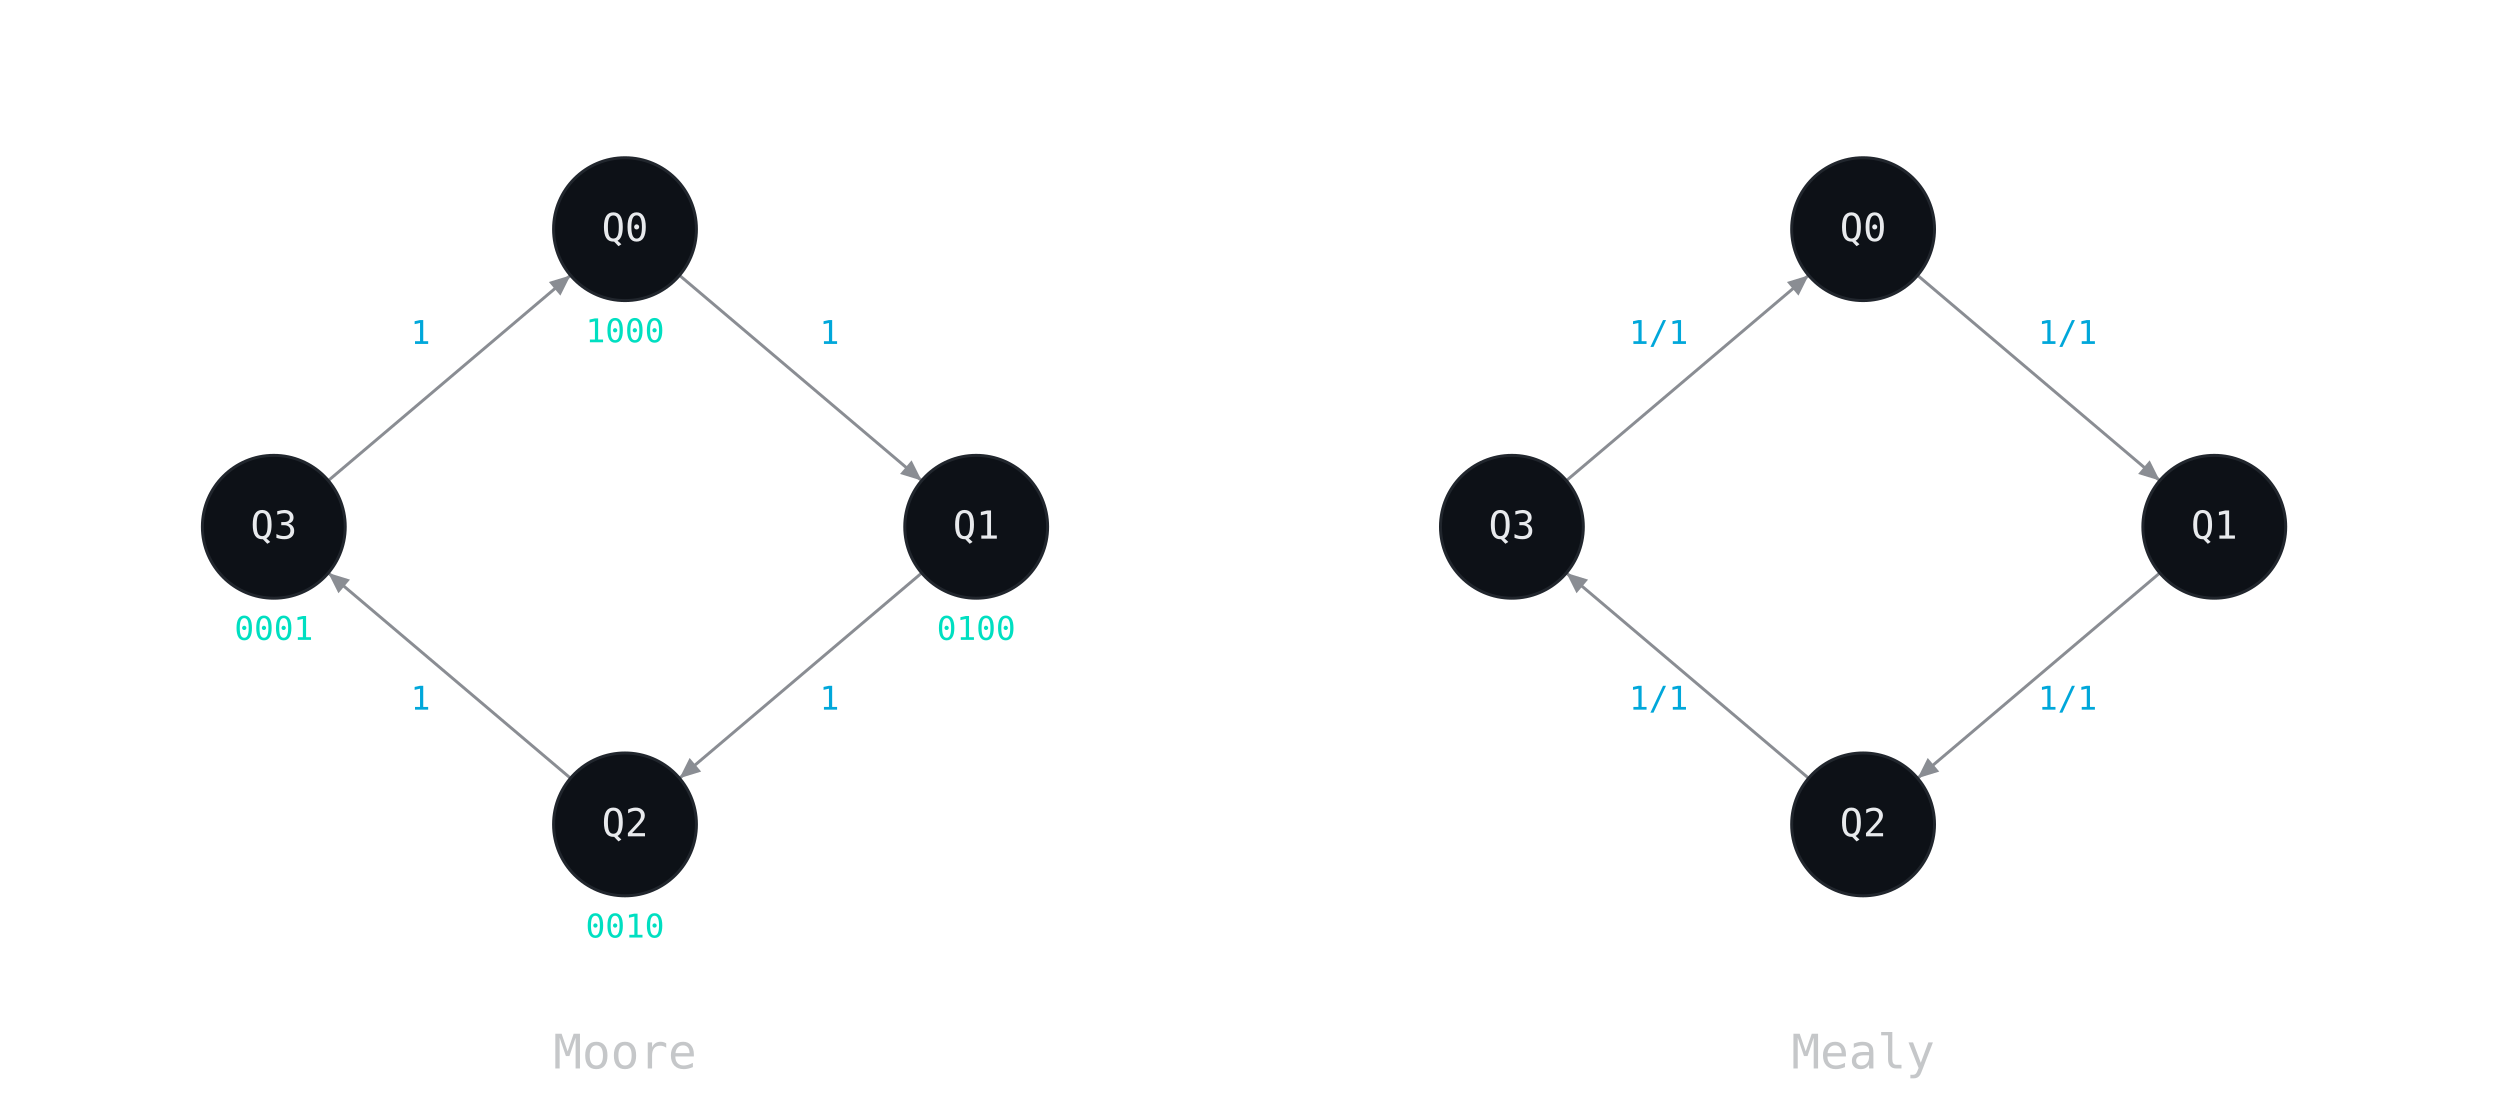
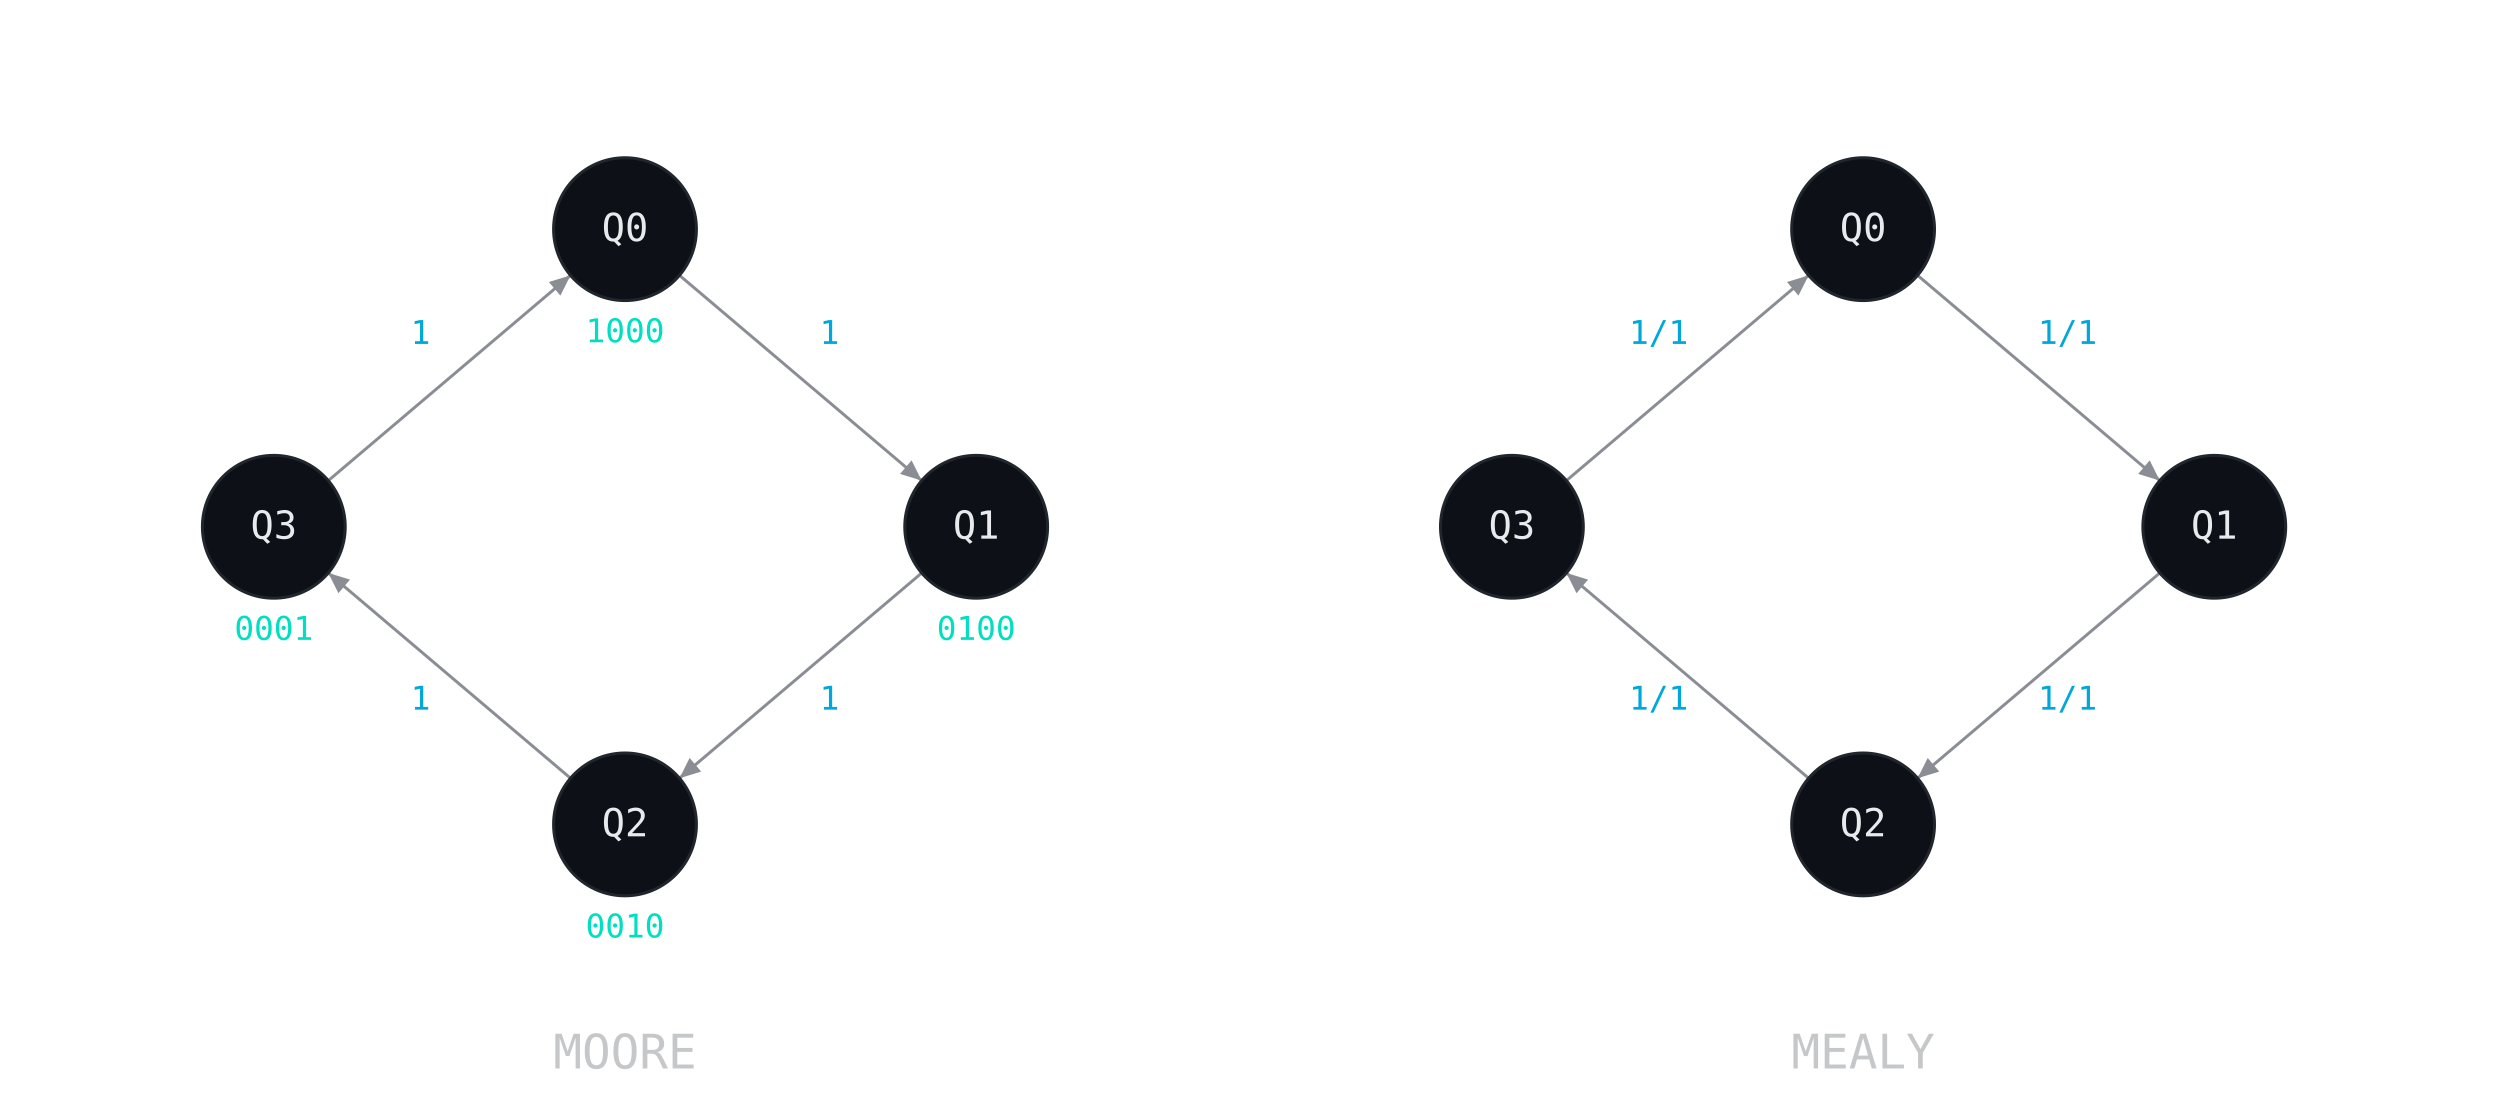
<svg xmlns="http://www.w3.org/2000/svg" viewBox="0 0 840 375" role="img" aria-label="Ring Counter state machine">
  <path d="M228.31,92.52 Q269,127 309.69,161.48" fill="none" stroke="#8a8d93" stroke-width="1" />
  <path d="M309.69,161.48 L302.41,159.25 L306.29,154.67 Z" fill="#8a8d93" />
  <text x="278.7" y="115.56" fill="#00a7da" font-family="Consolas" font-size="11" font-weight="400" text-anchor="middle">1</text>
  <path d="M309.69,192.52 Q269,227 228.31,261.48" fill="none" stroke="#8a8d93" stroke-width="1" />
  <path d="M228.31,261.48 L231.71,254.67 L235.59,259.25 Z" fill="#8a8d93" />
  <text x="278.7" y="238.44" fill="#00a7da" font-family="Consolas" font-size="11" font-weight="400" text-anchor="middle">1</text>
  <path d="M191.69,261.48 Q151,227 110.31,192.52" fill="none" stroke="#8a8d93" stroke-width="1" />
  <path d="M110.31,192.52 L117.59,194.75 L113.71,199.33 Z" fill="#8a8d93" />
  <text x="141.3" y="238.44" fill="#00a7da" font-family="Consolas" font-size="11" font-weight="400" text-anchor="middle">1</text>
  <path d="M110.31,161.48 Q151,127 191.69,92.52" fill="none" stroke="#8a8d93" stroke-width="1" />
  <path d="M191.69,92.52 L188.29,99.33 L184.41,94.75 Z" fill="#8a8d93" />
  <text x="141.3" y="115.56" fill="#00a7da" font-family="Consolas" font-size="11" font-weight="400" text-anchor="middle">1</text>
  <circle cx="210" cy="77" r="24" fill="#0d1117" stroke="#21262d" stroke-width="1" />
  <text x="210" y="81" fill="#e8eaed" font-family="Consolas" font-size="13" font-weight="400" text-anchor="middle">Q0</text>
  <text x="210" y="115" fill="#00dfc1" font-family="Consolas" font-size="11" font-weight="400" text-anchor="middle">1000</text>
  <circle cx="328" cy="177" r="24" fill="#0d1117" stroke="#21262d" stroke-width="1" />
  <text x="328" y="181" fill="#e8eaed" font-family="Consolas" font-size="13" font-weight="400" text-anchor="middle">Q1</text>
  <text x="328" y="215" fill="#00dfc1" font-family="Consolas" font-size="11" font-weight="400" text-anchor="middle">0100</text>
  <circle cx="210" cy="277" r="24" fill="#0d1117" stroke="#21262d" stroke-width="1" />
  <text x="210" y="281" fill="#e8eaed" font-family="Consolas" font-size="13" font-weight="400" text-anchor="middle">Q2</text>
  <text x="210" y="315" fill="#00dfc1" font-family="Consolas" font-size="11" font-weight="400" text-anchor="middle">0010</text>
  <circle cx="92" cy="177" r="24" fill="#0d1117" stroke="#21262d" stroke-width="1" />
  <text x="92" y="181" fill="#e8eaed" font-family="Consolas" font-size="13" font-weight="400" text-anchor="middle">Q3</text>
  <text x="92" y="215" fill="#00dfc1" font-family="Consolas" font-size="11" font-weight="400" text-anchor="middle">0001</text>
-   <text x="210" y="359" fill="#c5c7c9" font-family="Consolas" font-size="16" font-weight="400" text-anchor="middle">Moore</text>
+   <text x="210" y="359" fill="#c5c7c9" font-family="Consolas" font-size="16" font-weight="400" text-anchor="middle">MOORE</text>
  <path d="M644.31,92.52 Q685,127 725.69,161.48" fill="none" stroke="#8a8d93" stroke-width="1" />
  <path d="M725.69,161.48 L718.41,159.25 L722.29,154.67 Z" fill="#8a8d93" />
  <text x="694.7" y="115.56" fill="#00a7da" font-family="Consolas" font-size="11" font-weight="400" text-anchor="middle">1/1</text>
  <path d="M725.69,192.52 Q685,227 644.31,261.48" fill="none" stroke="#8a8d93" stroke-width="1" />
  <path d="M644.31,261.48 L647.71,254.67 L651.59,259.25 Z" fill="#8a8d93" />
  <text x="694.7" y="238.44" fill="#00a7da" font-family="Consolas" font-size="11" font-weight="400" text-anchor="middle">1/1</text>
  <path d="M607.69,261.48 Q567,227 526.31,192.52" fill="none" stroke="#8a8d93" stroke-width="1" />
  <path d="M526.31,192.52 L533.59,194.75 L529.71,199.33 Z" fill="#8a8d93" />
  <text x="557.3" y="238.44" fill="#00a7da" font-family="Consolas" font-size="11" font-weight="400" text-anchor="middle">1/1</text>
  <path d="M526.31,161.48 Q567,127 607.69,92.52" fill="none" stroke="#8a8d93" stroke-width="1" />
  <path d="M607.69,92.52 L604.29,99.33 L600.41,94.75 Z" fill="#8a8d93" />
  <text x="557.3" y="115.56" fill="#00a7da" font-family="Consolas" font-size="11" font-weight="400" text-anchor="middle">1/1</text>
  <circle cx="626" cy="77" r="24" fill="#0d1117" stroke="#21262d" stroke-width="1" />
  <text x="626" y="81" fill="#e8eaed" font-family="Consolas" font-size="13" font-weight="400" text-anchor="middle">Q0</text>
  <circle cx="744" cy="177" r="24" fill="#0d1117" stroke="#21262d" stroke-width="1" />
  <text x="744" y="181" fill="#e8eaed" font-family="Consolas" font-size="13" font-weight="400" text-anchor="middle">Q1</text>
  <circle cx="626" cy="277" r="24" fill="#0d1117" stroke="#21262d" stroke-width="1" />
  <text x="626" y="281" fill="#e8eaed" font-family="Consolas" font-size="13" font-weight="400" text-anchor="middle">Q2</text>
  <circle cx="508" cy="177" r="24" fill="#0d1117" stroke="#21262d" stroke-width="1" />
  <text x="508" y="181" fill="#e8eaed" font-family="Consolas" font-size="13" font-weight="400" text-anchor="middle">Q3</text>
-   <text x="626" y="359" fill="#c5c7c9" font-family="Consolas" font-size="16" font-weight="400" text-anchor="middle">Mealy</text>
+   <text x="626" y="359" fill="#c5c7c9" font-family="Consolas" font-size="16" font-weight="400" text-anchor="middle">MEALY</text>
</svg>
